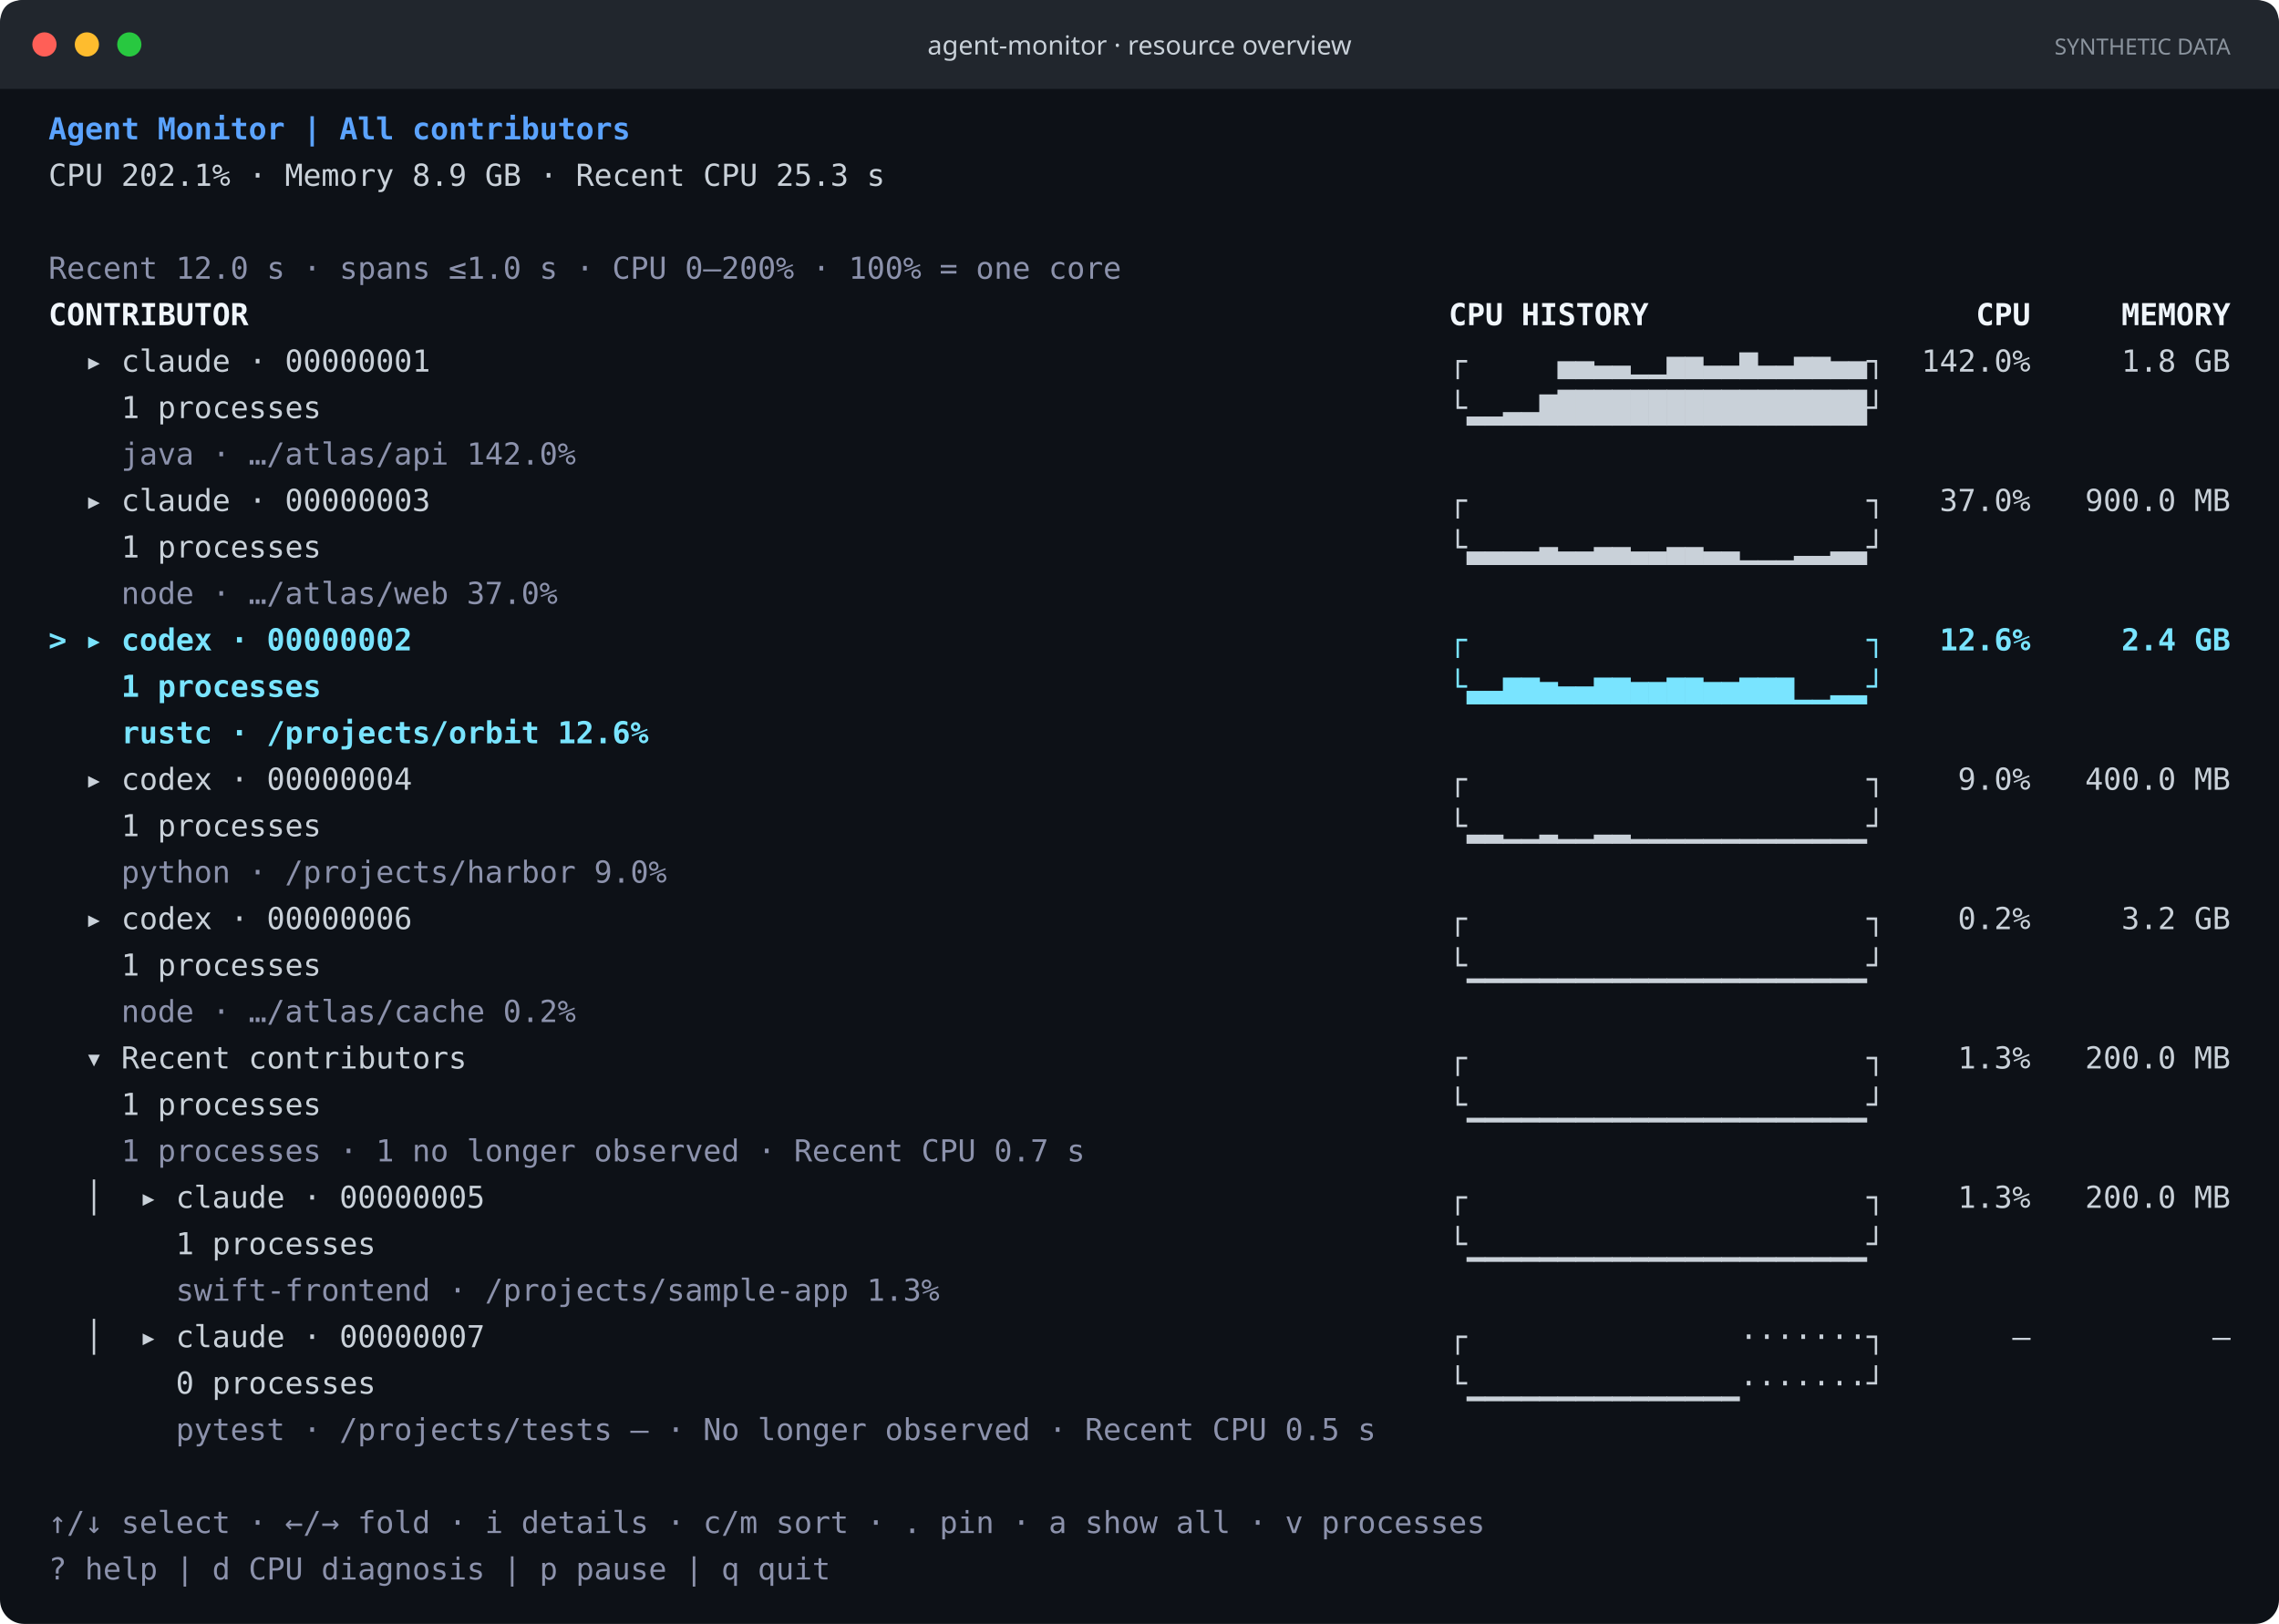
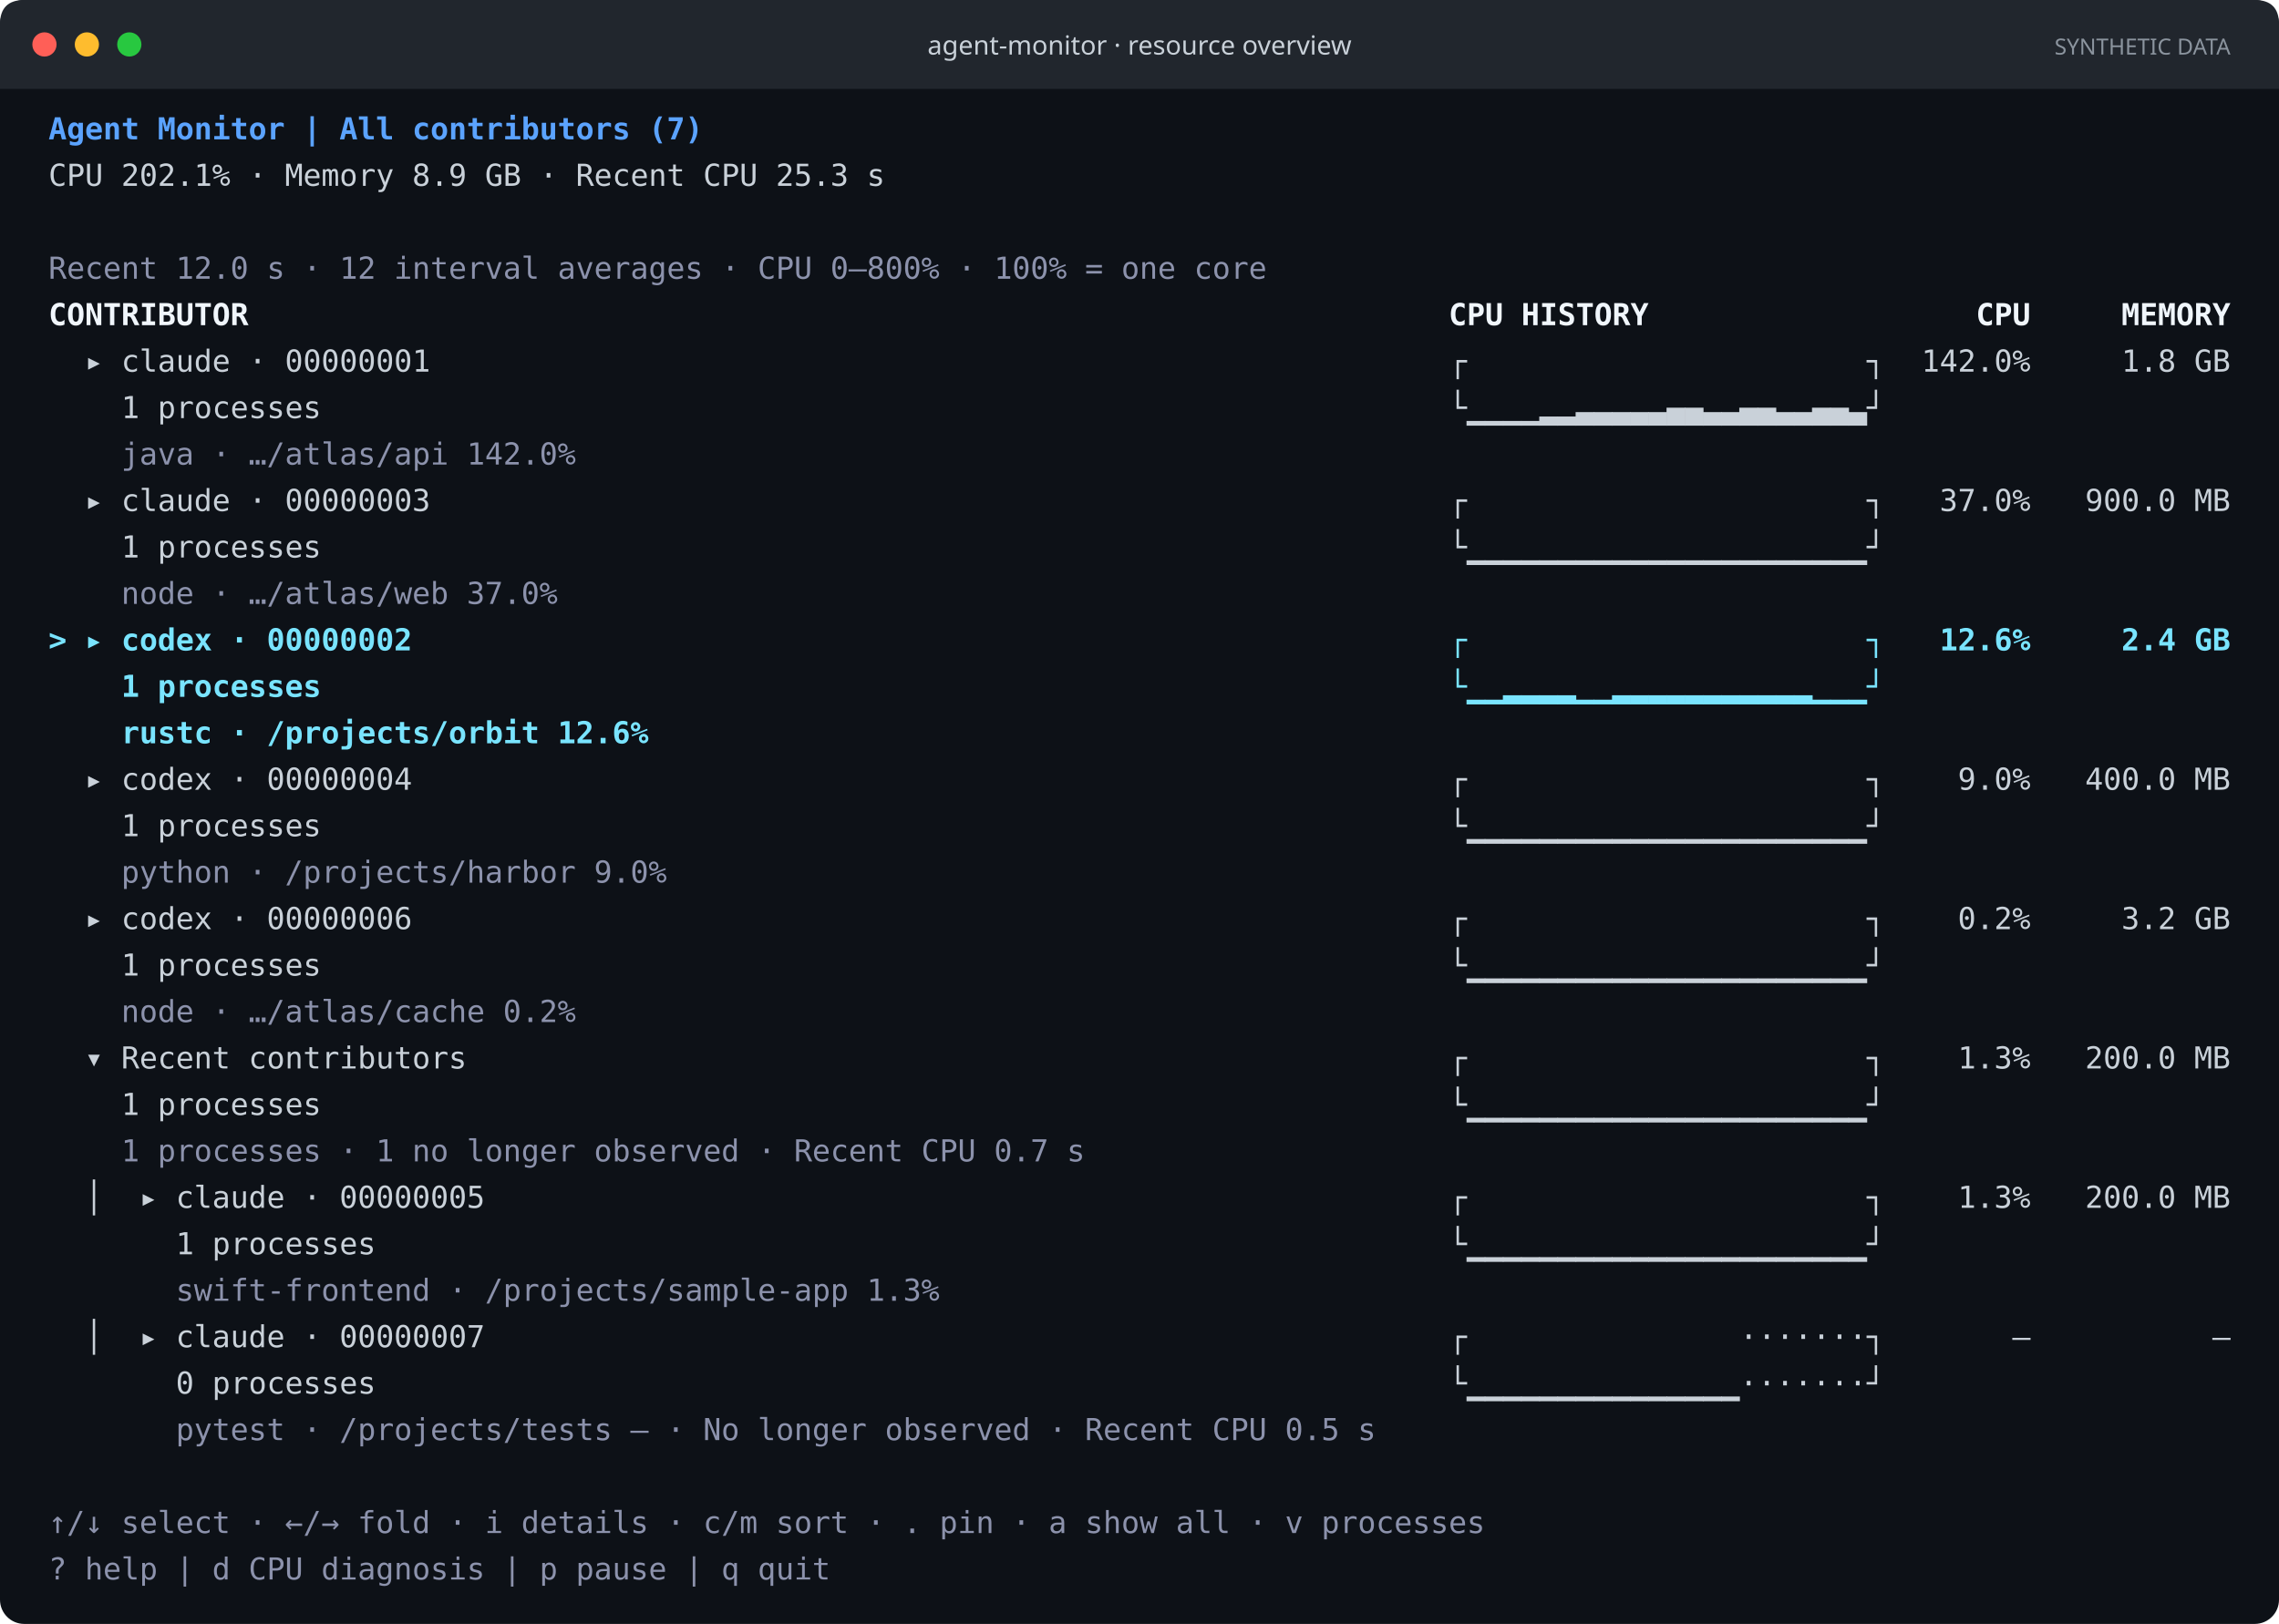
<svg xmlns="http://www.w3.org/2000/svg" width="1128" height="804" viewBox="0 0 1128 804" role="img" aria-labelledby="title description">
  <rect width="1128" height="804" rx="12" fill="#0d1117" />
  <path d="M12 0H1116Q1128 0 1128 12V44H0V12Q0 0 12 0Z" fill="#21262d" />
  <circle cx="22" cy="22" r="6" fill="#ff5f57" />
  <circle cx="43" cy="22" r="6" fill="#febc2e" />
  <circle cx="64" cy="22" r="6" fill="#28c840" />
  <text x="564" y="27" text-anchor="middle" fill="#c9d1d9" font-family="sans-serif" font-size="13">agent-monitor · resource overview</text>
  <text x="1104" y="27" text-anchor="end" fill="#8b949e" font-family="sans-serif" font-size="11">SYNTHETIC DATA</text>
  <g font-family="Menlo, DejaVu Sans Mono, monospace" font-size="15">
-     <text y="69" fill="#5ba3ff" font-weight="bold" aria-label="Agent Monitor | All contributors">
+     <text y="69" fill="#5ba3ff" font-weight="bold" aria-label="Agent Monitor | All contributors (7)">
      <tspan x="24">A</tspan>
      <tspan x="33">g</tspan>
      <tspan x="42">e</tspan>
      <tspan x="51">n</tspan>
      <tspan x="60">t</tspan>
      <tspan x="78">M</tspan>
      <tspan x="87">o</tspan>
      <tspan x="96">n</tspan>
      <tspan x="105">i</tspan>
      <tspan x="114">t</tspan>
      <tspan x="123">o</tspan>
      <tspan x="132">r</tspan>
      <tspan x="150">|</tspan>
      <tspan x="168">A</tspan>
      <tspan x="177">l</tspan>
      <tspan x="186">l</tspan>
      <tspan x="204">c</tspan>
      <tspan x="213">o</tspan>
      <tspan x="222">n</tspan>
      <tspan x="231">t</tspan>
      <tspan x="240">r</tspan>
      <tspan x="249">i</tspan>
      <tspan x="258">b</tspan>
      <tspan x="267">u</tspan>
      <tspan x="276">t</tspan>
      <tspan x="285">o</tspan>
      <tspan x="294">r</tspan>
      <tspan x="303">s</tspan>
+       <tspan x="321">(</tspan>
+       <tspan x="330">7</tspan>
+       <tspan x="339">)</tspan>
    </text>
    <text y="92" fill="#c9d1d9" font-weight="normal" aria-label="CPU 202.1% · Memory 8.9 GB · Recent CPU 25.3 s">
      <tspan x="24">C</tspan>
      <tspan x="33">P</tspan>
      <tspan x="42">U</tspan>
      <tspan x="60">2</tspan>
      <tspan x="69">0</tspan>
      <tspan x="78">2</tspan>
      <tspan x="87">.</tspan>
      <tspan x="96">1</tspan>
      <tspan x="105">%</tspan>
      <tspan x="123">·</tspan>
      <tspan x="141">M</tspan>
      <tspan x="150">e</tspan>
      <tspan x="159">m</tspan>
      <tspan x="168">o</tspan>
      <tspan x="177">r</tspan>
      <tspan x="186">y</tspan>
      <tspan x="204">8</tspan>
      <tspan x="213">.</tspan>
      <tspan x="222">9</tspan>
      <tspan x="240">G</tspan>
      <tspan x="249">B</tspan>
      <tspan x="267">·</tspan>
      <tspan x="285">R</tspan>
      <tspan x="294">e</tspan>
      <tspan x="303">c</tspan>
      <tspan x="312">e</tspan>
      <tspan x="321">n</tspan>
      <tspan x="330">t</tspan>
      <tspan x="348">C</tspan>
      <tspan x="357">P</tspan>
      <tspan x="366">U</tspan>
      <tspan x="384">2</tspan>
      <tspan x="393">5</tspan>
      <tspan x="402">.</tspan>
      <tspan x="411">3</tspan>
      <tspan x="429">s</tspan>
    </text>
-     <text y="138" fill="#8c92ac" font-weight="normal" aria-label="Recent 12.0 s · spans ≤1.0 s · CPU 0–200% · 100% = one core">
+     <text y="138" fill="#8c92ac" font-weight="normal" aria-label="Recent 12.0 s · 12 interval averages · CPU 0–800% · 100% = one core">
      <tspan x="24">R</tspan>
      <tspan x="33">e</tspan>
      <tspan x="42">c</tspan>
      <tspan x="51">e</tspan>
      <tspan x="60">n</tspan>
      <tspan x="69">t</tspan>
      <tspan x="87">1</tspan>
      <tspan x="96">2</tspan>
      <tspan x="105">.</tspan>
      <tspan x="114">0</tspan>
      <tspan x="132">s</tspan>
      <tspan x="150">·</tspan>
-       <tspan x="168">s</tspan>
-       <tspan x="177">p</tspan>
-       <tspan x="186">a</tspan>
-       <tspan x="195">n</tspan>
-       <tspan x="204">s</tspan>
-       <tspan x="222">≤</tspan>
-       <tspan x="231">1</tspan>
-       <tspan x="240">.</tspan>
-       <tspan x="249">0</tspan>
-       <tspan x="267">s</tspan>
-       <tspan x="285">·</tspan>
-       <tspan x="303">C</tspan>
-       <tspan x="312">P</tspan>
-       <tspan x="321">U</tspan>
-       <tspan x="339">0</tspan>
-       <tspan x="348">–</tspan>
-       <tspan x="357">2</tspan>
-       <tspan x="366">0</tspan>
-       <tspan x="375">0</tspan>
-       <tspan x="384">%</tspan>
-       <tspan x="402">·</tspan>
-       <tspan x="420">1</tspan>
-       <tspan x="429">0</tspan>
+       <tspan x="168">1</tspan>
+       <tspan x="177">2</tspan>
+       <tspan x="195">i</tspan>
+       <tspan x="204">n</tspan>
+       <tspan x="213">t</tspan>
+       <tspan x="222">e</tspan>
+       <tspan x="231">r</tspan>
+       <tspan x="240">v</tspan>
+       <tspan x="249">a</tspan>
+       <tspan x="258">l</tspan>
+       <tspan x="276">a</tspan>
+       <tspan x="285">v</tspan>
+       <tspan x="294">e</tspan>
+       <tspan x="303">r</tspan>
+       <tspan x="312">a</tspan>
+       <tspan x="321">g</tspan>
+       <tspan x="330">e</tspan>
+       <tspan x="339">s</tspan>
+       <tspan x="357">·</tspan>
+       <tspan x="375">C</tspan>
+       <tspan x="384">P</tspan>
+       <tspan x="393">U</tspan>
+       <tspan x="411">0</tspan>
+       <tspan x="420">–</tspan>
+       <tspan x="429">8</tspan>
      <tspan x="438">0</tspan>
-       <tspan x="447">%</tspan>
-       <tspan x="465">=</tspan>
-       <tspan x="483">o</tspan>
-       <tspan x="492">n</tspan>
-       <tspan x="501">e</tspan>
-       <tspan x="519">c</tspan>
-       <tspan x="528">o</tspan>
-       <tspan x="537">r</tspan>
-       <tspan x="546">e</tspan>
+       <tspan x="447">0</tspan>
+       <tspan x="456">%</tspan>
+       <tspan x="474">·</tspan>
+       <tspan x="492">1</tspan>
+       <tspan x="501">0</tspan>
+       <tspan x="510">0</tspan>
+       <tspan x="519">%</tspan>
+       <tspan x="537">=</tspan>
+       <tspan x="555">o</tspan>
+       <tspan x="564">n</tspan>
+       <tspan x="573">e</tspan>
+       <tspan x="591">c</tspan>
+       <tspan x="600">o</tspan>
+       <tspan x="609">r</tspan>
+       <tspan x="618">e</tspan>
    </text>
    <text y="161" fill="#f0f6fc" font-weight="bold" aria-label="CONTRIBUTOR                                                                  CPU HISTORY                  CPU     MEMORY">
      <tspan x="24">C</tspan>
      <tspan x="33">O</tspan>
      <tspan x="42">N</tspan>
      <tspan x="51">T</tspan>
      <tspan x="60">R</tspan>
      <tspan x="69">I</tspan>
      <tspan x="78">B</tspan>
      <tspan x="87">U</tspan>
      <tspan x="96">T</tspan>
      <tspan x="105">O</tspan>
      <tspan x="114">R</tspan>
      <tspan x="717">C</tspan>
      <tspan x="726">P</tspan>
      <tspan x="735">U</tspan>
      <tspan x="753">H</tspan>
      <tspan x="762">I</tspan>
      <tspan x="771">S</tspan>
      <tspan x="780">T</tspan>
      <tspan x="789">O</tspan>
      <tspan x="798">R</tspan>
      <tspan x="807">Y</tspan>
      <tspan x="978">C</tspan>
      <tspan x="987">P</tspan>
      <tspan x="996">U</tspan>
      <tspan x="1050">M</tspan>
      <tspan x="1059">E</tspan>
      <tspan x="1068">M</tspan>
      <tspan x="1077">O</tspan>
      <tspan x="1086">R</tspan>
      <tspan x="1095">Y</tspan>
    </text>
-     <text y="184" fill="#c9d1d9" font-weight="normal" aria-label="  ▸ claude · 00000001                                                        ┌     ▄▄▃▃▁▁▅▅▃▃▆▃▃▅▅▄▄┐  142.0%     1.8 GB">
+     <text y="184" fill="#c9d1d9" font-weight="normal" aria-label="  ▸ claude · 00000001                                                        ┌                      ┐  142.0%     1.8 GB">
      <tspan x="42">▸</tspan>
      <tspan x="60">c</tspan>
      <tspan x="69">l</tspan>
      <tspan x="78">a</tspan>
      <tspan x="87">u</tspan>
      <tspan x="96">d</tspan>
      <tspan x="105">e</tspan>
      <tspan x="123">·</tspan>
      <tspan x="141">0</tspan>
      <tspan x="150">0</tspan>
      <tspan x="159">0</tspan>
      <tspan x="168">0</tspan>
      <tspan x="177">0</tspan>
      <tspan x="186">0</tspan>
      <tspan x="195">0</tspan>
      <tspan x="204">1</tspan>
      <tspan x="717">┌</tspan>
-       <tspan x="771">▄</tspan>
-       <tspan x="780">▄</tspan>
-       <tspan x="789">▃</tspan>
-       <tspan x="798">▃</tspan>
-       <tspan x="807">▁</tspan>
-       <tspan x="816">▁</tspan>
-       <tspan x="825">▅</tspan>
-       <tspan x="834">▅</tspan>
-       <tspan x="843">▃</tspan>
-       <tspan x="852">▃</tspan>
-       <tspan x="861">▆</tspan>
-       <tspan x="870">▃</tspan>
-       <tspan x="879">▃</tspan>
-       <tspan x="888">▅</tspan>
-       <tspan x="897">▅</tspan>
-       <tspan x="906">▄</tspan>
-       <tspan x="915">▄</tspan>
      <tspan x="924">┐</tspan>
      <tspan x="951">1</tspan>
      <tspan x="960">4</tspan>
      <tspan x="969">2</tspan>
      <tspan x="978">.</tspan>
      <tspan x="987">0</tspan>
      <tspan x="996">%</tspan>
      <tspan x="1050">1</tspan>
      <tspan x="1059">.</tspan>
      <tspan x="1068">8</tspan>
      <tspan x="1086">G</tspan>
      <tspan x="1095">B</tspan>
    </text>
-     <text y="207" fill="#c9d1d9" font-weight="normal" aria-label="    1 processes                                                              └▂▂▃▃▇█████████████████┘">
+     <text y="207" fill="#c9d1d9" font-weight="normal" aria-label="    1 processes                                                              └▁▁▁▁▂▂▃▃▃▃▃▄▄▃▃▄▄▃▃▄▄▃┘">
      <tspan x="60">1</tspan>
      <tspan x="78">p</tspan>
      <tspan x="87">r</tspan>
      <tspan x="96">o</tspan>
      <tspan x="105">c</tspan>
      <tspan x="114">e</tspan>
      <tspan x="123">s</tspan>
      <tspan x="132">s</tspan>
      <tspan x="141">e</tspan>
      <tspan x="150">s</tspan>
      <tspan x="717">└</tspan>
-       <tspan x="726">▂</tspan>
-       <tspan x="735">▂</tspan>
-       <tspan x="744">▃</tspan>
-       <tspan x="753">▃</tspan>
-       <tspan x="762">▇</tspan>
-       <tspan x="771">█</tspan>
-       <tspan x="780">█</tspan>
-       <tspan x="789">█</tspan>
-       <tspan x="798">█</tspan>
-       <tspan x="807">█</tspan>
-       <tspan x="816">█</tspan>
-       <tspan x="825">█</tspan>
-       <tspan x="834">█</tspan>
-       <tspan x="843">█</tspan>
-       <tspan x="852">█</tspan>
-       <tspan x="861">█</tspan>
-       <tspan x="870">█</tspan>
-       <tspan x="879">█</tspan>
-       <tspan x="888">█</tspan>
-       <tspan x="897">█</tspan>
-       <tspan x="906">█</tspan>
-       <tspan x="915">█</tspan>
+       <tspan x="726">▁</tspan>
+       <tspan x="735">▁</tspan>
+       <tspan x="744">▁</tspan>
+       <tspan x="753">▁</tspan>
+       <tspan x="762">▂</tspan>
+       <tspan x="771">▂</tspan>
+       <tspan x="780">▃</tspan>
+       <tspan x="789">▃</tspan>
+       <tspan x="798">▃</tspan>
+       <tspan x="807">▃</tspan>
+       <tspan x="816">▃</tspan>
+       <tspan x="825">▄</tspan>
+       <tspan x="834">▄</tspan>
+       <tspan x="843">▃</tspan>
+       <tspan x="852">▃</tspan>
+       <tspan x="861">▄</tspan>
+       <tspan x="870">▄</tspan>
+       <tspan x="879">▃</tspan>
+       <tspan x="888">▃</tspan>
+       <tspan x="897">▄</tspan>
+       <tspan x="906">▄</tspan>
+       <tspan x="915">▃</tspan>
      <tspan x="924">┘</tspan>
    </text>
    <text y="230" fill="#8c92ac" font-weight="normal" aria-label="    java · …/atlas/api 142.0%">
      <tspan x="60">j</tspan>
      <tspan x="69">a</tspan>
      <tspan x="78">v</tspan>
      <tspan x="87">a</tspan>
      <tspan x="105">·</tspan>
      <tspan x="123">…</tspan>
      <tspan x="132">/</tspan>
      <tspan x="141">a</tspan>
      <tspan x="150">t</tspan>
      <tspan x="159">l</tspan>
      <tspan x="168">a</tspan>
      <tspan x="177">s</tspan>
      <tspan x="186">/</tspan>
      <tspan x="195">a</tspan>
      <tspan x="204">p</tspan>
      <tspan x="213">i</tspan>
      <tspan x="231">1</tspan>
      <tspan x="240">4</tspan>
      <tspan x="249">2</tspan>
      <tspan x="258">.</tspan>
      <tspan x="267">0</tspan>
      <tspan x="276">%</tspan>
    </text>
    <text y="253" fill="#c9d1d9" font-weight="normal" aria-label="  ▸ claude · 00000003                                                        ┌                      ┐   37.0%   900.0 MB">
      <tspan x="42">▸</tspan>
      <tspan x="60">c</tspan>
      <tspan x="69">l</tspan>
      <tspan x="78">a</tspan>
      <tspan x="87">u</tspan>
      <tspan x="96">d</tspan>
      <tspan x="105">e</tspan>
      <tspan x="123">·</tspan>
      <tspan x="141">0</tspan>
      <tspan x="150">0</tspan>
      <tspan x="159">0</tspan>
      <tspan x="168">0</tspan>
      <tspan x="177">0</tspan>
      <tspan x="186">0</tspan>
      <tspan x="195">0</tspan>
      <tspan x="204">3</tspan>
      <tspan x="717">┌</tspan>
      <tspan x="924">┐</tspan>
      <tspan x="960">3</tspan>
      <tspan x="969">7</tspan>
      <tspan x="978">.</tspan>
      <tspan x="987">0</tspan>
      <tspan x="996">%</tspan>
      <tspan x="1032">9</tspan>
      <tspan x="1041">0</tspan>
      <tspan x="1050">0</tspan>
      <tspan x="1059">.</tspan>
      <tspan x="1068">0</tspan>
      <tspan x="1086">M</tspan>
      <tspan x="1095">B</tspan>
    </text>
-     <text y="276" fill="#c9d1d9" font-weight="normal" aria-label="    1 processes                                                              └▃▃▃▃▄▃▃▄▄▃▃▄▄▃▃▁▁▁▂▂▃▃┘">
+     <text y="276" fill="#c9d1d9" font-weight="normal" aria-label="    1 processes                                                              └▁▁▁▁▁▁▁▁▁▁▁▁▁▁▁▁▁▁▁▁▁▁┘">
      <tspan x="60">1</tspan>
      <tspan x="78">p</tspan>
      <tspan x="87">r</tspan>
      <tspan x="96">o</tspan>
      <tspan x="105">c</tspan>
      <tspan x="114">e</tspan>
      <tspan x="123">s</tspan>
      <tspan x="132">s</tspan>
      <tspan x="141">e</tspan>
      <tspan x="150">s</tspan>
      <tspan x="717">└</tspan>
-       <tspan x="726">▃</tspan>
-       <tspan x="735">▃</tspan>
-       <tspan x="744">▃</tspan>
-       <tspan x="753">▃</tspan>
-       <tspan x="762">▄</tspan>
-       <tspan x="771">▃</tspan>
-       <tspan x="780">▃</tspan>
-       <tspan x="789">▄</tspan>
-       <tspan x="798">▄</tspan>
-       <tspan x="807">▃</tspan>
-       <tspan x="816">▃</tspan>
-       <tspan x="825">▄</tspan>
-       <tspan x="834">▄</tspan>
-       <tspan x="843">▃</tspan>
-       <tspan x="852">▃</tspan>
+       <tspan x="726">▁</tspan>
+       <tspan x="735">▁</tspan>
+       <tspan x="744">▁</tspan>
+       <tspan x="753">▁</tspan>
+       <tspan x="762">▁</tspan>
+       <tspan x="771">▁</tspan>
+       <tspan x="780">▁</tspan>
+       <tspan x="789">▁</tspan>
+       <tspan x="798">▁</tspan>
+       <tspan x="807">▁</tspan>
+       <tspan x="816">▁</tspan>
+       <tspan x="825">▁</tspan>
+       <tspan x="834">▁</tspan>
+       <tspan x="843">▁</tspan>
+       <tspan x="852">▁</tspan>
      <tspan x="861">▁</tspan>
      <tspan x="870">▁</tspan>
      <tspan x="879">▁</tspan>
-       <tspan x="888">▂</tspan>
-       <tspan x="897">▂</tspan>
-       <tspan x="906">▃</tspan>
-       <tspan x="915">▃</tspan>
+       <tspan x="888">▁</tspan>
+       <tspan x="897">▁</tspan>
+       <tspan x="906">▁</tspan>
+       <tspan x="915">▁</tspan>
      <tspan x="924">┘</tspan>
    </text>
    <text y="299" fill="#8c92ac" font-weight="normal" aria-label="    node · …/atlas/web 37.0%">
      <tspan x="60">n</tspan>
      <tspan x="69">o</tspan>
      <tspan x="78">d</tspan>
      <tspan x="87">e</tspan>
      <tspan x="105">·</tspan>
      <tspan x="123">…</tspan>
      <tspan x="132">/</tspan>
      <tspan x="141">a</tspan>
      <tspan x="150">t</tspan>
      <tspan x="159">l</tspan>
      <tspan x="168">a</tspan>
      <tspan x="177">s</tspan>
      <tspan x="186">/</tspan>
      <tspan x="195">w</tspan>
      <tspan x="204">e</tspan>
      <tspan x="213">b</tspan>
      <tspan x="231">3</tspan>
      <tspan x="240">7</tspan>
      <tspan x="249">.</tspan>
      <tspan x="258">0</tspan>
      <tspan x="267">%</tspan>
    </text>
    <text y="322" fill="#79e4ff" font-weight="bold" aria-label="&gt; ▸ codex · 00000002                                                         ┌                      ┐   12.6%     2.4 GB">
      <tspan x="24">&gt;</tspan>
      <tspan x="42">▸</tspan>
      <tspan x="60">c</tspan>
      <tspan x="69">o</tspan>
      <tspan x="78">d</tspan>
      <tspan x="87">e</tspan>
      <tspan x="96">x</tspan>
      <tspan x="114">·</tspan>
      <tspan x="132">0</tspan>
      <tspan x="141">0</tspan>
      <tspan x="150">0</tspan>
      <tspan x="159">0</tspan>
      <tspan x="168">0</tspan>
      <tspan x="177">0</tspan>
      <tspan x="186">0</tspan>
      <tspan x="195">2</tspan>
      <tspan x="717">┌</tspan>
      <tspan x="924">┐</tspan>
      <tspan x="960">1</tspan>
      <tspan x="969">2</tspan>
      <tspan x="978">.</tspan>
      <tspan x="987">6</tspan>
      <tspan x="996">%</tspan>
      <tspan x="1050">2</tspan>
      <tspan x="1059">.</tspan>
      <tspan x="1068">4</tspan>
      <tspan x="1086">G</tspan>
      <tspan x="1095">B</tspan>
    </text>
-     <text y="345" fill="#79e4ff" font-weight="bold" aria-label="    1 processes                                                              └▃▃▆▆▅▄▄▆▆▅▅▆▆▅▅▆▆▆▁▁▂▂┘">
+     <text y="345" fill="#79e4ff" font-weight="bold" aria-label="    1 processes                                                              └▁▁▂▂▂▂▁▁▂▂▂▂▂▂▂▂▂▂▂▁▁▁┘">
      <tspan x="60">1</tspan>
      <tspan x="78">p</tspan>
      <tspan x="87">r</tspan>
      <tspan x="96">o</tspan>
      <tspan x="105">c</tspan>
      <tspan x="114">e</tspan>
      <tspan x="123">s</tspan>
      <tspan x="132">s</tspan>
      <tspan x="141">e</tspan>
      <tspan x="150">s</tspan>
      <tspan x="717">└</tspan>
-       <tspan x="726">▃</tspan>
-       <tspan x="735">▃</tspan>
-       <tspan x="744">▆</tspan>
-       <tspan x="753">▆</tspan>
-       <tspan x="762">▅</tspan>
-       <tspan x="771">▄</tspan>
-       <tspan x="780">▄</tspan>
-       <tspan x="789">▆</tspan>
-       <tspan x="798">▆</tspan>
-       <tspan x="807">▅</tspan>
-       <tspan x="816">▅</tspan>
-       <tspan x="825">▆</tspan>
-       <tspan x="834">▆</tspan>
-       <tspan x="843">▅</tspan>
-       <tspan x="852">▅</tspan>
-       <tspan x="861">▆</tspan>
-       <tspan x="870">▆</tspan>
-       <tspan x="879">▆</tspan>
-       <tspan x="888">▁</tspan>
+       <tspan x="726">▁</tspan>
+       <tspan x="735">▁</tspan>
+       <tspan x="744">▂</tspan>
+       <tspan x="753">▂</tspan>
+       <tspan x="762">▂</tspan>
+       <tspan x="771">▂</tspan>
+       <tspan x="780">▁</tspan>
+       <tspan x="789">▁</tspan>
+       <tspan x="798">▂</tspan>
+       <tspan x="807">▂</tspan>
+       <tspan x="816">▂</tspan>
+       <tspan x="825">▂</tspan>
+       <tspan x="834">▂</tspan>
+       <tspan x="843">▂</tspan>
+       <tspan x="852">▂</tspan>
+       <tspan x="861">▂</tspan>
+       <tspan x="870">▂</tspan>
+       <tspan x="879">▂</tspan>
+       <tspan x="888">▂</tspan>
      <tspan x="897">▁</tspan>
-       <tspan x="906">▂</tspan>
-       <tspan x="915">▂</tspan>
+       <tspan x="906">▁</tspan>
+       <tspan x="915">▁</tspan>
      <tspan x="924">┘</tspan>
    </text>
    <text y="368" fill="#79e4ff" font-weight="bold" aria-label="    rustc · /projects/orbit 12.6%">
      <tspan x="60">r</tspan>
      <tspan x="69">u</tspan>
      <tspan x="78">s</tspan>
      <tspan x="87">t</tspan>
      <tspan x="96">c</tspan>
      <tspan x="114">·</tspan>
      <tspan x="132">/</tspan>
      <tspan x="141">p</tspan>
      <tspan x="150">r</tspan>
      <tspan x="159">o</tspan>
      <tspan x="168">j</tspan>
      <tspan x="177">e</tspan>
      <tspan x="186">c</tspan>
      <tspan x="195">t</tspan>
      <tspan x="204">s</tspan>
      <tspan x="213">/</tspan>
      <tspan x="222">o</tspan>
      <tspan x="231">r</tspan>
      <tspan x="240">b</tspan>
      <tspan x="249">i</tspan>
      <tspan x="258">t</tspan>
      <tspan x="276">1</tspan>
      <tspan x="285">2</tspan>
      <tspan x="294">.</tspan>
      <tspan x="303">6</tspan>
      <tspan x="312">%</tspan>
    </text>
    <text y="391" fill="#c9d1d9" font-weight="normal" aria-label="  ▸ codex · 00000004                                                         ┌                      ┐    9.0%   400.0 MB">
      <tspan x="42">▸</tspan>
      <tspan x="60">c</tspan>
      <tspan x="69">o</tspan>
      <tspan x="78">d</tspan>
      <tspan x="87">e</tspan>
      <tspan x="96">x</tspan>
      <tspan x="114">·</tspan>
      <tspan x="132">0</tspan>
      <tspan x="141">0</tspan>
      <tspan x="150">0</tspan>
      <tspan x="159">0</tspan>
      <tspan x="168">0</tspan>
      <tspan x="177">0</tspan>
      <tspan x="186">0</tspan>
      <tspan x="195">4</tspan>
      <tspan x="717">┌</tspan>
      <tspan x="924">┐</tspan>
      <tspan x="969">9</tspan>
      <tspan x="978">.</tspan>
      <tspan x="987">0</tspan>
      <tspan x="996">%</tspan>
      <tspan x="1032">4</tspan>
      <tspan x="1041">0</tspan>
      <tspan x="1050">0</tspan>
      <tspan x="1059">.</tspan>
      <tspan x="1068">0</tspan>
      <tspan x="1086">M</tspan>
      <tspan x="1095">B</tspan>
    </text>
-     <text y="414" fill="#c9d1d9" font-weight="normal" aria-label="    1 processes                                                              └▂▂▁▁▂▁▁▂▂▁▁▁▁▁▁▁▁▁▁▁▁▁┘">
+     <text y="414" fill="#c9d1d9" font-weight="normal" aria-label="    1 processes                                                              └▁▁▁▁▁▁▁▁▁▁▁▁▁▁▁▁▁▁▁▁▁▁┘">
      <tspan x="60">1</tspan>
      <tspan x="78">p</tspan>
      <tspan x="87">r</tspan>
      <tspan x="96">o</tspan>
      <tspan x="105">c</tspan>
      <tspan x="114">e</tspan>
      <tspan x="123">s</tspan>
      <tspan x="132">s</tspan>
      <tspan x="141">e</tspan>
      <tspan x="150">s</tspan>
      <tspan x="717">└</tspan>
-       <tspan x="726">▂</tspan>
-       <tspan x="735">▂</tspan>
+       <tspan x="726">▁</tspan>
+       <tspan x="735">▁</tspan>
      <tspan x="744">▁</tspan>
      <tspan x="753">▁</tspan>
-       <tspan x="762">▂</tspan>
+       <tspan x="762">▁</tspan>
      <tspan x="771">▁</tspan>
      <tspan x="780">▁</tspan>
-       <tspan x="789">▂</tspan>
-       <tspan x="798">▂</tspan>
+       <tspan x="789">▁</tspan>
+       <tspan x="798">▁</tspan>
      <tspan x="807">▁</tspan>
      <tspan x="816">▁</tspan>
      <tspan x="825">▁</tspan>
      <tspan x="834">▁</tspan>
      <tspan x="843">▁</tspan>
      <tspan x="852">▁</tspan>
      <tspan x="861">▁</tspan>
      <tspan x="870">▁</tspan>
      <tspan x="879">▁</tspan>
      <tspan x="888">▁</tspan>
      <tspan x="897">▁</tspan>
      <tspan x="906">▁</tspan>
      <tspan x="915">▁</tspan>
      <tspan x="924">┘</tspan>
    </text>
    <text y="437" fill="#8c92ac" font-weight="normal" aria-label="    python · /projects/harbor 9.0%">
      <tspan x="60">p</tspan>
      <tspan x="69">y</tspan>
      <tspan x="78">t</tspan>
      <tspan x="87">h</tspan>
      <tspan x="96">o</tspan>
      <tspan x="105">n</tspan>
      <tspan x="123">·</tspan>
      <tspan x="141">/</tspan>
      <tspan x="150">p</tspan>
      <tspan x="159">r</tspan>
      <tspan x="168">o</tspan>
      <tspan x="177">j</tspan>
      <tspan x="186">e</tspan>
      <tspan x="195">c</tspan>
      <tspan x="204">t</tspan>
      <tspan x="213">s</tspan>
      <tspan x="222">/</tspan>
      <tspan x="231">h</tspan>
      <tspan x="240">a</tspan>
      <tspan x="249">r</tspan>
      <tspan x="258">b</tspan>
      <tspan x="267">o</tspan>
      <tspan x="276">r</tspan>
      <tspan x="294">9</tspan>
      <tspan x="303">.</tspan>
      <tspan x="312">0</tspan>
      <tspan x="321">%</tspan>
    </text>
    <text y="460" fill="#c9d1d9" font-weight="normal" aria-label="  ▸ codex · 00000006                                                         ┌                      ┐    0.2%     3.2 GB">
      <tspan x="42">▸</tspan>
      <tspan x="60">c</tspan>
      <tspan x="69">o</tspan>
      <tspan x="78">d</tspan>
      <tspan x="87">e</tspan>
      <tspan x="96">x</tspan>
      <tspan x="114">·</tspan>
      <tspan x="132">0</tspan>
      <tspan x="141">0</tspan>
      <tspan x="150">0</tspan>
      <tspan x="159">0</tspan>
      <tspan x="168">0</tspan>
      <tspan x="177">0</tspan>
      <tspan x="186">0</tspan>
      <tspan x="195">6</tspan>
      <tspan x="717">┌</tspan>
      <tspan x="924">┐</tspan>
      <tspan x="969">0</tspan>
      <tspan x="978">.</tspan>
      <tspan x="987">2</tspan>
      <tspan x="996">%</tspan>
      <tspan x="1050">3</tspan>
      <tspan x="1059">.</tspan>
      <tspan x="1068">2</tspan>
      <tspan x="1086">G</tspan>
      <tspan x="1095">B</tspan>
    </text>
    <text y="483" fill="#c9d1d9" font-weight="normal" aria-label="    1 processes                                                              └▁▁▁▁▁▁▁▁▁▁▁▁▁▁▁▁▁▁▁▁▁▁┘">
      <tspan x="60">1</tspan>
      <tspan x="78">p</tspan>
      <tspan x="87">r</tspan>
      <tspan x="96">o</tspan>
      <tspan x="105">c</tspan>
      <tspan x="114">e</tspan>
      <tspan x="123">s</tspan>
      <tspan x="132">s</tspan>
      <tspan x="141">e</tspan>
      <tspan x="150">s</tspan>
      <tspan x="717">└</tspan>
      <tspan x="726">▁</tspan>
      <tspan x="735">▁</tspan>
      <tspan x="744">▁</tspan>
      <tspan x="753">▁</tspan>
      <tspan x="762">▁</tspan>
      <tspan x="771">▁</tspan>
      <tspan x="780">▁</tspan>
      <tspan x="789">▁</tspan>
      <tspan x="798">▁</tspan>
      <tspan x="807">▁</tspan>
      <tspan x="816">▁</tspan>
      <tspan x="825">▁</tspan>
      <tspan x="834">▁</tspan>
      <tspan x="843">▁</tspan>
      <tspan x="852">▁</tspan>
      <tspan x="861">▁</tspan>
      <tspan x="870">▁</tspan>
      <tspan x="879">▁</tspan>
      <tspan x="888">▁</tspan>
      <tspan x="897">▁</tspan>
      <tspan x="906">▁</tspan>
      <tspan x="915">▁</tspan>
      <tspan x="924">┘</tspan>
    </text>
    <text y="506" fill="#8c92ac" font-weight="normal" aria-label="    node · …/atlas/cache 0.2%">
      <tspan x="60">n</tspan>
      <tspan x="69">o</tspan>
      <tspan x="78">d</tspan>
      <tspan x="87">e</tspan>
      <tspan x="105">·</tspan>
      <tspan x="123">…</tspan>
      <tspan x="132">/</tspan>
      <tspan x="141">a</tspan>
      <tspan x="150">t</tspan>
      <tspan x="159">l</tspan>
      <tspan x="168">a</tspan>
      <tspan x="177">s</tspan>
      <tspan x="186">/</tspan>
      <tspan x="195">c</tspan>
      <tspan x="204">a</tspan>
      <tspan x="213">c</tspan>
      <tspan x="222">h</tspan>
      <tspan x="231">e</tspan>
      <tspan x="249">0</tspan>
      <tspan x="258">.</tspan>
      <tspan x="267">2</tspan>
      <tspan x="276">%</tspan>
    </text>
    <text y="529" fill="#c9d1d9" font-weight="normal" aria-label="  ▾ Recent contributors                                                      ┌                      ┐    1.3%   200.0 MB">
      <tspan x="42">▾</tspan>
      <tspan x="60">R</tspan>
      <tspan x="69">e</tspan>
      <tspan x="78">c</tspan>
      <tspan x="87">e</tspan>
      <tspan x="96">n</tspan>
      <tspan x="105">t</tspan>
      <tspan x="123">c</tspan>
      <tspan x="132">o</tspan>
      <tspan x="141">n</tspan>
      <tspan x="150">t</tspan>
      <tspan x="159">r</tspan>
      <tspan x="168">i</tspan>
      <tspan x="177">b</tspan>
      <tspan x="186">u</tspan>
      <tspan x="195">t</tspan>
      <tspan x="204">o</tspan>
      <tspan x="213">r</tspan>
      <tspan x="222">s</tspan>
      <tspan x="717">┌</tspan>
      <tspan x="924">┐</tspan>
      <tspan x="969">1</tspan>
      <tspan x="978">.</tspan>
      <tspan x="987">3</tspan>
      <tspan x="996">%</tspan>
      <tspan x="1032">2</tspan>
      <tspan x="1041">0</tspan>
      <tspan x="1050">0</tspan>
      <tspan x="1059">.</tspan>
      <tspan x="1068">0</tspan>
      <tspan x="1086">M</tspan>
      <tspan x="1095">B</tspan>
    </text>
    <text y="552" fill="#c9d1d9" font-weight="normal" aria-label="    1 processes                                                              └▁▁▁▁▁▁▁▁▁▁▁▁▁▁▁▁▁▁▁▁▁▁┘">
      <tspan x="60">1</tspan>
      <tspan x="78">p</tspan>
      <tspan x="87">r</tspan>
      <tspan x="96">o</tspan>
      <tspan x="105">c</tspan>
      <tspan x="114">e</tspan>
      <tspan x="123">s</tspan>
      <tspan x="132">s</tspan>
      <tspan x="141">e</tspan>
      <tspan x="150">s</tspan>
      <tspan x="717">└</tspan>
      <tspan x="726">▁</tspan>
      <tspan x="735">▁</tspan>
      <tspan x="744">▁</tspan>
      <tspan x="753">▁</tspan>
      <tspan x="762">▁</tspan>
      <tspan x="771">▁</tspan>
      <tspan x="780">▁</tspan>
      <tspan x="789">▁</tspan>
      <tspan x="798">▁</tspan>
      <tspan x="807">▁</tspan>
      <tspan x="816">▁</tspan>
      <tspan x="825">▁</tspan>
      <tspan x="834">▁</tspan>
      <tspan x="843">▁</tspan>
      <tspan x="852">▁</tspan>
      <tspan x="861">▁</tspan>
      <tspan x="870">▁</tspan>
      <tspan x="879">▁</tspan>
      <tspan x="888">▁</tspan>
      <tspan x="897">▁</tspan>
      <tspan x="906">▁</tspan>
      <tspan x="915">▁</tspan>
      <tspan x="924">┘</tspan>
    </text>
    <text y="575" fill="#8c92ac" font-weight="normal" aria-label="    1 processes · 1 no longer observed · Recent CPU 0.7 s">
      <tspan x="60">1</tspan>
      <tspan x="78">p</tspan>
      <tspan x="87">r</tspan>
      <tspan x="96">o</tspan>
      <tspan x="105">c</tspan>
      <tspan x="114">e</tspan>
      <tspan x="123">s</tspan>
      <tspan x="132">s</tspan>
      <tspan x="141">e</tspan>
      <tspan x="150">s</tspan>
      <tspan x="168">·</tspan>
      <tspan x="186">1</tspan>
      <tspan x="204">n</tspan>
      <tspan x="213">o</tspan>
      <tspan x="231">l</tspan>
      <tspan x="240">o</tspan>
      <tspan x="249">n</tspan>
      <tspan x="258">g</tspan>
      <tspan x="267">e</tspan>
      <tspan x="276">r</tspan>
      <tspan x="294">o</tspan>
      <tspan x="303">b</tspan>
      <tspan x="312">s</tspan>
      <tspan x="321">e</tspan>
      <tspan x="330">r</tspan>
      <tspan x="339">v</tspan>
      <tspan x="348">e</tspan>
      <tspan x="357">d</tspan>
      <tspan x="375">·</tspan>
      <tspan x="393">R</tspan>
      <tspan x="402">e</tspan>
      <tspan x="411">c</tspan>
      <tspan x="420">e</tspan>
      <tspan x="429">n</tspan>
      <tspan x="438">t</tspan>
      <tspan x="456">C</tspan>
      <tspan x="465">P</tspan>
      <tspan x="474">U</tspan>
      <tspan x="492">0</tspan>
      <tspan x="501">.</tspan>
      <tspan x="510">7</tspan>
      <tspan x="528">s</tspan>
    </text>
    <text y="598" fill="#c9d1d9" font-weight="normal" aria-label="  │  ▸ claude · 00000005                                                     ┌                      ┐    1.3%   200.0 MB">
      <tspan x="42">│</tspan>
      <tspan x="69">▸</tspan>
      <tspan x="87">c</tspan>
      <tspan x="96">l</tspan>
      <tspan x="105">a</tspan>
      <tspan x="114">u</tspan>
      <tspan x="123">d</tspan>
      <tspan x="132">e</tspan>
      <tspan x="150">·</tspan>
      <tspan x="168">0</tspan>
      <tspan x="177">0</tspan>
      <tspan x="186">0</tspan>
      <tspan x="195">0</tspan>
      <tspan x="204">0</tspan>
      <tspan x="213">0</tspan>
      <tspan x="222">0</tspan>
      <tspan x="231">5</tspan>
      <tspan x="717">┌</tspan>
      <tspan x="924">┐</tspan>
      <tspan x="969">1</tspan>
      <tspan x="978">.</tspan>
      <tspan x="987">3</tspan>
      <tspan x="996">%</tspan>
      <tspan x="1032">2</tspan>
      <tspan x="1041">0</tspan>
      <tspan x="1050">0</tspan>
      <tspan x="1059">.</tspan>
      <tspan x="1068">0</tspan>
      <tspan x="1086">M</tspan>
      <tspan x="1095">B</tspan>
    </text>
    <text y="621" fill="#c9d1d9" font-weight="normal" aria-label="       1 processes                                                           └▁▁▁▁▁▁▁▁▁▁▁▁▁▁▁▁▁▁▁▁▁▁┘">
      <tspan x="87">1</tspan>
      <tspan x="105">p</tspan>
      <tspan x="114">r</tspan>
      <tspan x="123">o</tspan>
      <tspan x="132">c</tspan>
      <tspan x="141">e</tspan>
      <tspan x="150">s</tspan>
      <tspan x="159">s</tspan>
      <tspan x="168">e</tspan>
      <tspan x="177">s</tspan>
      <tspan x="717">└</tspan>
      <tspan x="726">▁</tspan>
      <tspan x="735">▁</tspan>
      <tspan x="744">▁</tspan>
      <tspan x="753">▁</tspan>
      <tspan x="762">▁</tspan>
      <tspan x="771">▁</tspan>
      <tspan x="780">▁</tspan>
      <tspan x="789">▁</tspan>
      <tspan x="798">▁</tspan>
      <tspan x="807">▁</tspan>
      <tspan x="816">▁</tspan>
      <tspan x="825">▁</tspan>
      <tspan x="834">▁</tspan>
      <tspan x="843">▁</tspan>
      <tspan x="852">▁</tspan>
      <tspan x="861">▁</tspan>
      <tspan x="870">▁</tspan>
      <tspan x="879">▁</tspan>
      <tspan x="888">▁</tspan>
      <tspan x="897">▁</tspan>
      <tspan x="906">▁</tspan>
      <tspan x="915">▁</tspan>
      <tspan x="924">┘</tspan>
    </text>
    <text y="644" fill="#8c92ac" font-weight="normal" aria-label="       swift-frontend · /projects/sample-app 1.3%">
      <tspan x="87">s</tspan>
      <tspan x="96">w</tspan>
      <tspan x="105">i</tspan>
      <tspan x="114">f</tspan>
      <tspan x="123">t</tspan>
      <tspan x="132">-</tspan>
      <tspan x="141">f</tspan>
      <tspan x="150">r</tspan>
      <tspan x="159">o</tspan>
      <tspan x="168">n</tspan>
      <tspan x="177">t</tspan>
      <tspan x="186">e</tspan>
      <tspan x="195">n</tspan>
      <tspan x="204">d</tspan>
      <tspan x="222">·</tspan>
      <tspan x="240">/</tspan>
      <tspan x="249">p</tspan>
      <tspan x="258">r</tspan>
      <tspan x="267">o</tspan>
      <tspan x="276">j</tspan>
      <tspan x="285">e</tspan>
      <tspan x="294">c</tspan>
      <tspan x="303">t</tspan>
      <tspan x="312">s</tspan>
      <tspan x="321">/</tspan>
      <tspan x="330">s</tspan>
      <tspan x="339">a</tspan>
      <tspan x="348">m</tspan>
      <tspan x="357">p</tspan>
      <tspan x="366">l</tspan>
      <tspan x="375">e</tspan>
      <tspan x="384">-</tspan>
      <tspan x="393">a</tspan>
      <tspan x="402">p</tspan>
      <tspan x="411">p</tspan>
      <tspan x="429">1</tspan>
      <tspan x="438">.</tspan>
      <tspan x="447">3</tspan>
      <tspan x="456">%</tspan>
    </text>
    <text y="667" fill="#c9d1d9" font-weight="normal" aria-label="  │  ▸ claude · 00000007                                                     ┌               ·······┐       —          —">
      <tspan x="42">│</tspan>
      <tspan x="69">▸</tspan>
      <tspan x="87">c</tspan>
      <tspan x="96">l</tspan>
      <tspan x="105">a</tspan>
      <tspan x="114">u</tspan>
      <tspan x="123">d</tspan>
      <tspan x="132">e</tspan>
      <tspan x="150">·</tspan>
      <tspan x="168">0</tspan>
      <tspan x="177">0</tspan>
      <tspan x="186">0</tspan>
      <tspan x="195">0</tspan>
      <tspan x="204">0</tspan>
      <tspan x="213">0</tspan>
      <tspan x="222">0</tspan>
      <tspan x="231">7</tspan>
      <tspan x="717">┌</tspan>
      <tspan x="861">·</tspan>
      <tspan x="870">·</tspan>
      <tspan x="879">·</tspan>
      <tspan x="888">·</tspan>
      <tspan x="897">·</tspan>
      <tspan x="906">·</tspan>
      <tspan x="915">·</tspan>
      <tspan x="924">┐</tspan>
      <tspan x="996">—</tspan>
      <tspan x="1095">—</tspan>
    </text>
    <text y="690" fill="#c9d1d9" font-weight="normal" aria-label="       0 processes                                                           └▁▁▁▁▁▁▁▁▁▁▁▁▁▁▁·······┘">
      <tspan x="87">0</tspan>
      <tspan x="105">p</tspan>
      <tspan x="114">r</tspan>
      <tspan x="123">o</tspan>
      <tspan x="132">c</tspan>
      <tspan x="141">e</tspan>
      <tspan x="150">s</tspan>
      <tspan x="159">s</tspan>
      <tspan x="168">e</tspan>
      <tspan x="177">s</tspan>
      <tspan x="717">└</tspan>
      <tspan x="726">▁</tspan>
      <tspan x="735">▁</tspan>
      <tspan x="744">▁</tspan>
      <tspan x="753">▁</tspan>
      <tspan x="762">▁</tspan>
      <tspan x="771">▁</tspan>
      <tspan x="780">▁</tspan>
      <tspan x="789">▁</tspan>
      <tspan x="798">▁</tspan>
      <tspan x="807">▁</tspan>
      <tspan x="816">▁</tspan>
      <tspan x="825">▁</tspan>
      <tspan x="834">▁</tspan>
      <tspan x="843">▁</tspan>
      <tspan x="852">▁</tspan>
      <tspan x="861">·</tspan>
      <tspan x="870">·</tspan>
      <tspan x="879">·</tspan>
      <tspan x="888">·</tspan>
      <tspan x="897">·</tspan>
      <tspan x="906">·</tspan>
      <tspan x="915">·</tspan>
      <tspan x="924">┘</tspan>
    </text>
    <text y="713" fill="#8c92ac" font-weight="normal" aria-label="       pytest · /projects/tests — · No longer observed · Recent CPU 0.5 s">
      <tspan x="87">p</tspan>
      <tspan x="96">y</tspan>
      <tspan x="105">t</tspan>
      <tspan x="114">e</tspan>
      <tspan x="123">s</tspan>
      <tspan x="132">t</tspan>
      <tspan x="150">·</tspan>
      <tspan x="168">/</tspan>
      <tspan x="177">p</tspan>
      <tspan x="186">r</tspan>
      <tspan x="195">o</tspan>
      <tspan x="204">j</tspan>
      <tspan x="213">e</tspan>
      <tspan x="222">c</tspan>
      <tspan x="231">t</tspan>
      <tspan x="240">s</tspan>
      <tspan x="249">/</tspan>
      <tspan x="258">t</tspan>
      <tspan x="267">e</tspan>
      <tspan x="276">s</tspan>
      <tspan x="285">t</tspan>
      <tspan x="294">s</tspan>
      <tspan x="312">—</tspan>
      <tspan x="330">·</tspan>
      <tspan x="348">N</tspan>
      <tspan x="357">o</tspan>
      <tspan x="375">l</tspan>
      <tspan x="384">o</tspan>
      <tspan x="393">n</tspan>
      <tspan x="402">g</tspan>
      <tspan x="411">e</tspan>
      <tspan x="420">r</tspan>
      <tspan x="438">o</tspan>
      <tspan x="447">b</tspan>
      <tspan x="456">s</tspan>
      <tspan x="465">e</tspan>
      <tspan x="474">r</tspan>
      <tspan x="483">v</tspan>
      <tspan x="492">e</tspan>
      <tspan x="501">d</tspan>
      <tspan x="519">·</tspan>
      <tspan x="537">R</tspan>
      <tspan x="546">e</tspan>
      <tspan x="555">c</tspan>
      <tspan x="564">e</tspan>
      <tspan x="573">n</tspan>
      <tspan x="582">t</tspan>
      <tspan x="600">C</tspan>
      <tspan x="609">P</tspan>
      <tspan x="618">U</tspan>
      <tspan x="636">0</tspan>
      <tspan x="645">.</tspan>
      <tspan x="654">5</tspan>
      <tspan x="672">s</tspan>
    </text>
    <text y="759" fill="#8c92ac" font-weight="normal" aria-label="↑/↓ select · ←/→ fold · i details · c/m sort · . pin · a show all · v processes">
      <tspan x="24">↑</tspan>
      <tspan x="33">/</tspan>
      <tspan x="42">↓</tspan>
      <tspan x="60">s</tspan>
      <tspan x="69">e</tspan>
      <tspan x="78">l</tspan>
      <tspan x="87">e</tspan>
      <tspan x="96">c</tspan>
      <tspan x="105">t</tspan>
      <tspan x="123">·</tspan>
      <tspan x="141">←</tspan>
      <tspan x="150">/</tspan>
      <tspan x="159">→</tspan>
      <tspan x="177">f</tspan>
      <tspan x="186">o</tspan>
      <tspan x="195">l</tspan>
      <tspan x="204">d</tspan>
      <tspan x="222">·</tspan>
      <tspan x="240">i</tspan>
      <tspan x="258">d</tspan>
      <tspan x="267">e</tspan>
      <tspan x="276">t</tspan>
      <tspan x="285">a</tspan>
      <tspan x="294">i</tspan>
      <tspan x="303">l</tspan>
      <tspan x="312">s</tspan>
      <tspan x="330">·</tspan>
      <tspan x="348">c</tspan>
      <tspan x="357">/</tspan>
      <tspan x="366">m</tspan>
      <tspan x="384">s</tspan>
      <tspan x="393">o</tspan>
      <tspan x="402">r</tspan>
      <tspan x="411">t</tspan>
      <tspan x="429">·</tspan>
      <tspan x="447">.</tspan>
      <tspan x="465">p</tspan>
      <tspan x="474">i</tspan>
      <tspan x="483">n</tspan>
      <tspan x="501">·</tspan>
      <tspan x="519">a</tspan>
      <tspan x="537">s</tspan>
      <tspan x="546">h</tspan>
      <tspan x="555">o</tspan>
      <tspan x="564">w</tspan>
      <tspan x="582">a</tspan>
      <tspan x="591">l</tspan>
      <tspan x="600">l</tspan>
      <tspan x="618">·</tspan>
      <tspan x="636">v</tspan>
      <tspan x="654">p</tspan>
      <tspan x="663">r</tspan>
      <tspan x="672">o</tspan>
      <tspan x="681">c</tspan>
      <tspan x="690">e</tspan>
      <tspan x="699">s</tspan>
      <tspan x="708">s</tspan>
      <tspan x="717">e</tspan>
      <tspan x="726">s</tspan>
    </text>
    <text y="782" fill="#8c92ac" font-weight="normal" aria-label="? help | d CPU diagnosis | p pause | q quit">
      <tspan x="24">?</tspan>
      <tspan x="42">h</tspan>
      <tspan x="51">e</tspan>
      <tspan x="60">l</tspan>
      <tspan x="69">p</tspan>
      <tspan x="87">|</tspan>
      <tspan x="105">d</tspan>
      <tspan x="123">C</tspan>
      <tspan x="132">P</tspan>
      <tspan x="141">U</tspan>
      <tspan x="159">d</tspan>
      <tspan x="168">i</tspan>
      <tspan x="177">a</tspan>
      <tspan x="186">g</tspan>
      <tspan x="195">n</tspan>
      <tspan x="204">o</tspan>
      <tspan x="213">s</tspan>
      <tspan x="222">i</tspan>
      <tspan x="231">s</tspan>
      <tspan x="249">|</tspan>
      <tspan x="267">p</tspan>
      <tspan x="285">p</tspan>
      <tspan x="294">a</tspan>
      <tspan x="303">u</tspan>
      <tspan x="312">s</tspan>
      <tspan x="321">e</tspan>
      <tspan x="339">|</tspan>
      <tspan x="357">q</tspan>
      <tspan x="375">q</tspan>
      <tspan x="384">u</tspan>
      <tspan x="393">i</tspan>
      <tspan x="402">t</tspan>
    </text>
  </g>
</svg>
